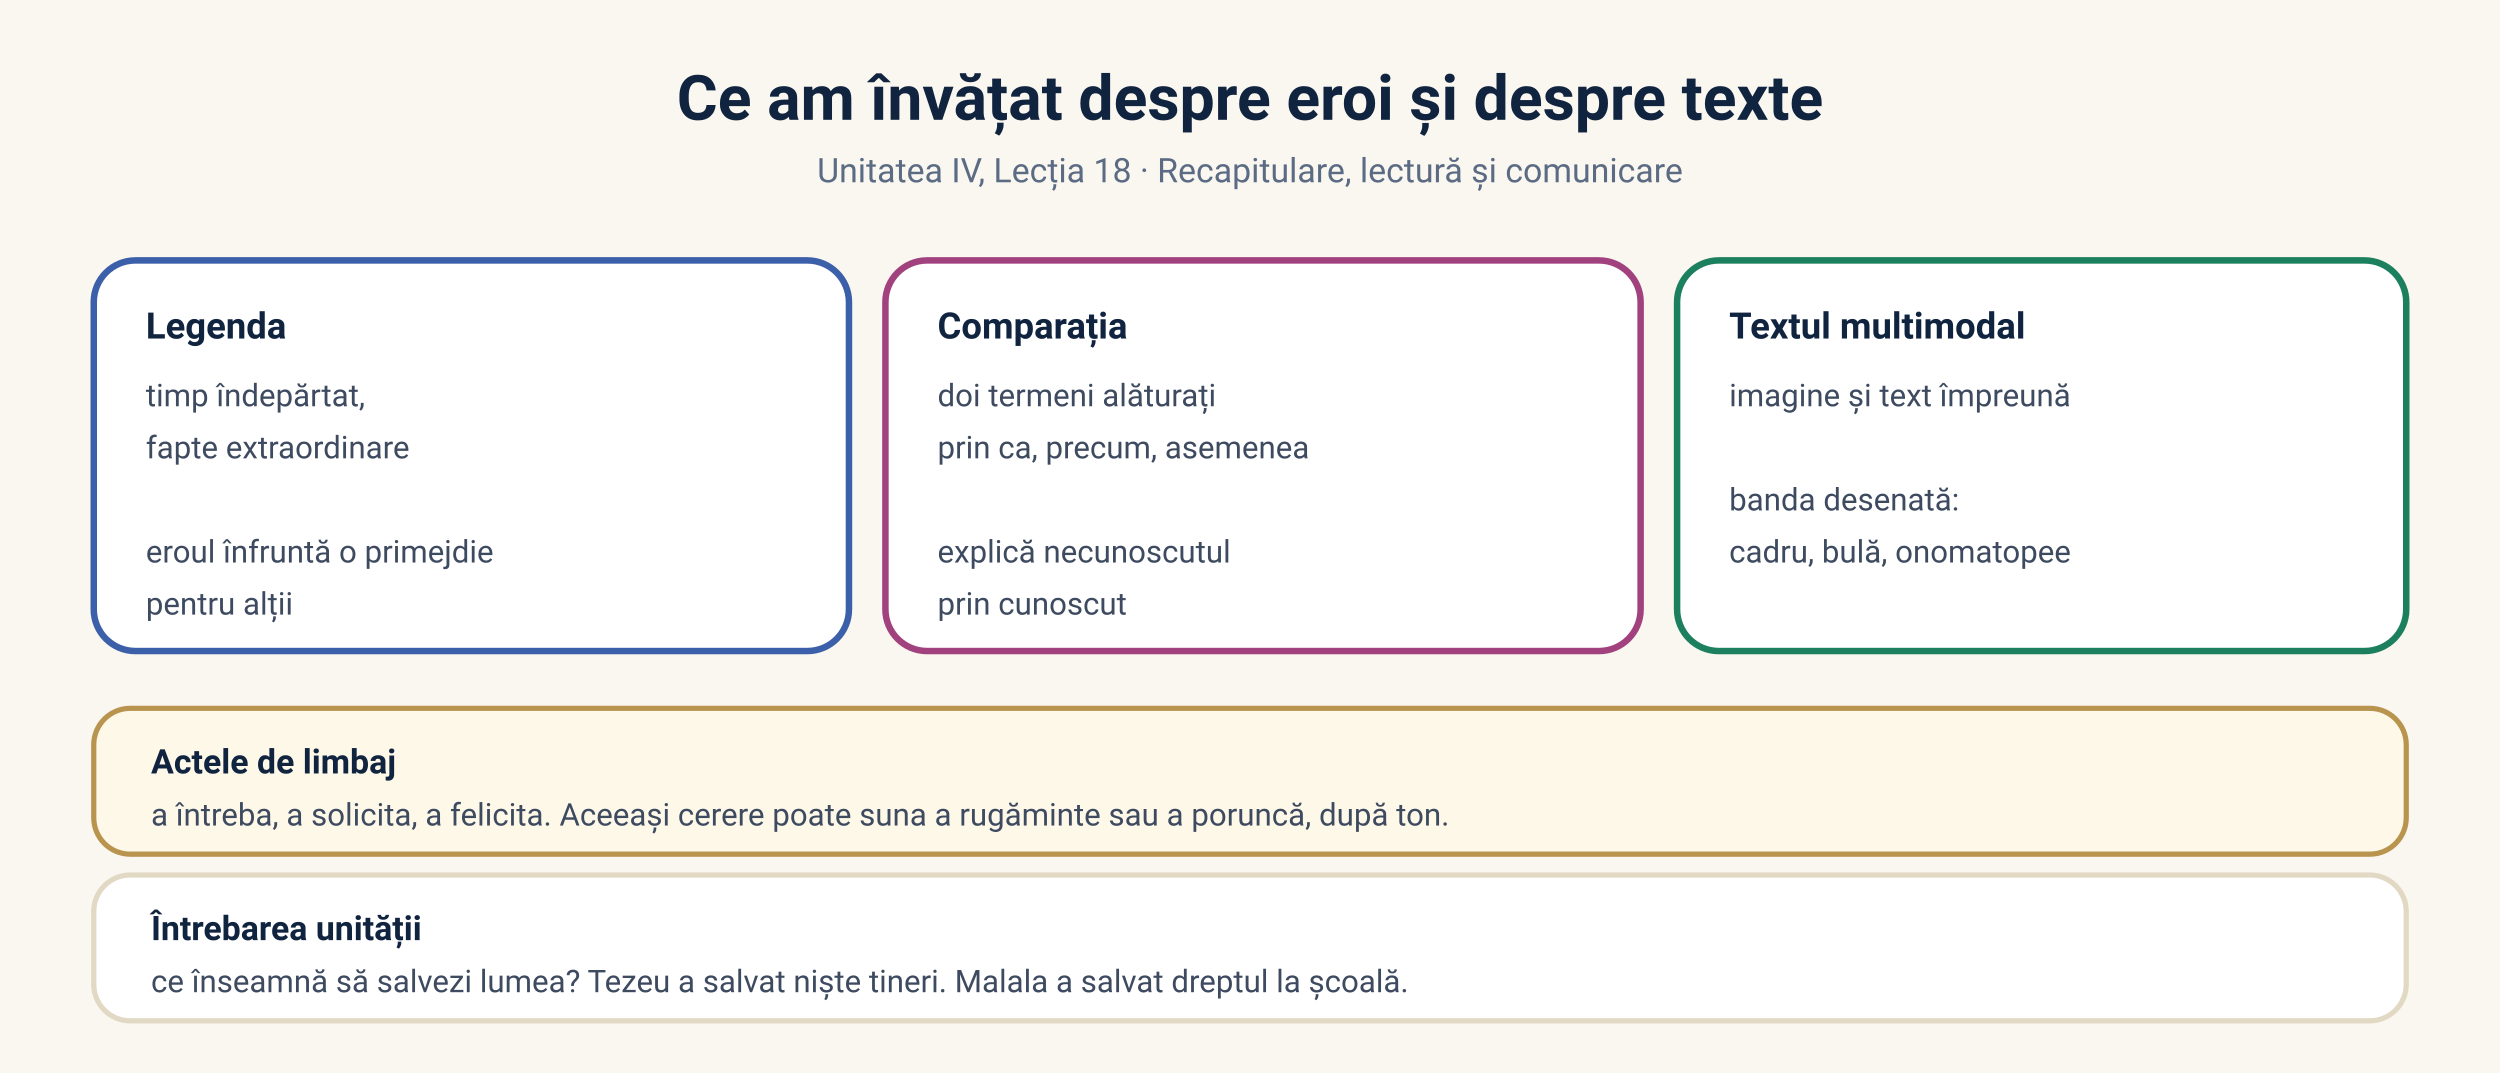
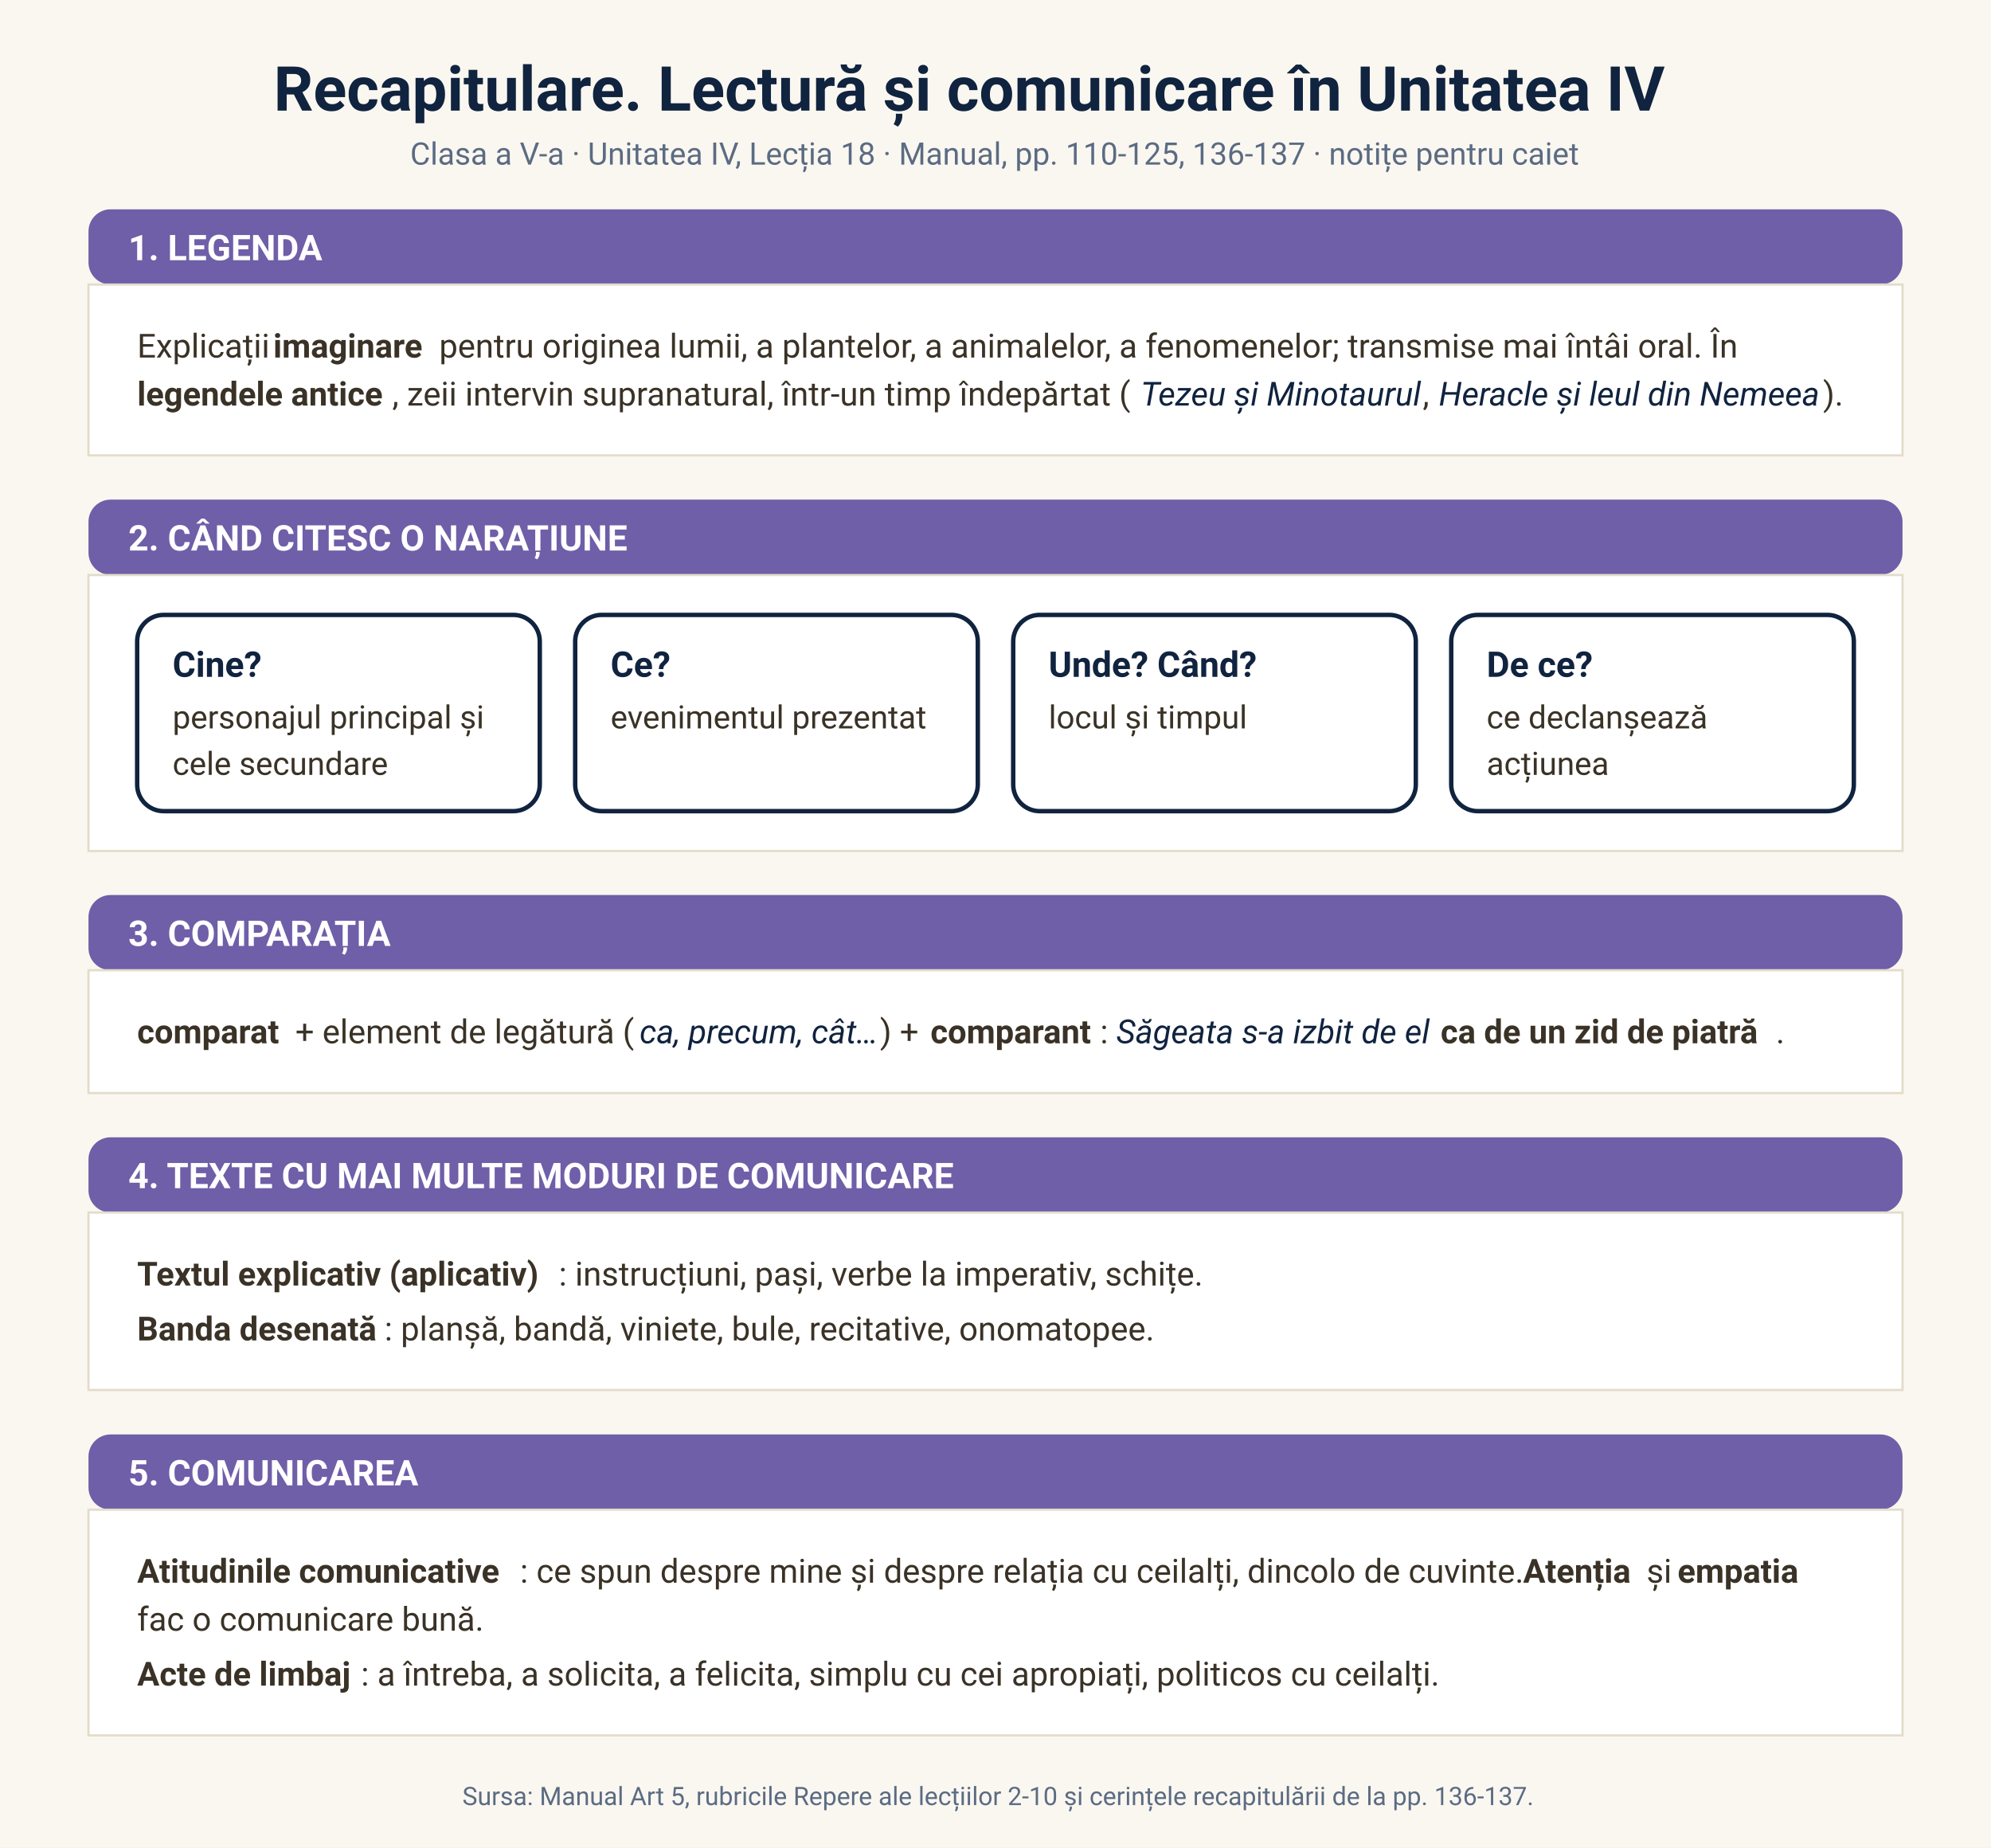
- <svg xmlns="http://www.w3.org/2000/svg" viewBox="0 0 960 412" font-family="'Segoe UI', 'Plus Jakarta Sans', -apple-system, Roboto, sans-serif">
-   <rect width="960" height="412" fill="#faf7f0" />
-   <text x="480" y="46" text-anchor="middle" font-size="24" font-weight="700" fill="#10233f">Ce am învățat despre eroi și despre texte</text>
-   <text x="480" y="70" text-anchor="middle" font-size="13" fill="#5b6b83">Unitatea IV, Lecția 18 · Recapitulare, lectură și comunicare</text>
-   <rect x="36" y="100" width="290" height="150" rx="16" fill="#ffffff" stroke="#3b5fa8" stroke-width="2.5" />
-   <text x="56" y="130" font-size="14" font-weight="700" fill="#10233f">Legenda</text>
-   <text x="56" y="156" font-size="12" fill="#3d4a5f">timp îndepărtat,</text>
-   <text x="56" y="176" font-size="12" fill="#3d4a5f">fapte extraordinare</text>
-   <text x="56" y="196" font-size="12" fill="#3d4a5f" />
-   <text x="56" y="216" font-size="12" fill="#3d4a5f">eroul înfruntă o primejdie</text>
-   <text x="56" y="236" font-size="12" fill="#3d4a5f">pentru alții</text>
-   <rect x="340" y="100" width="290" height="150" rx="16" fill="#ffffff" stroke="#a1417e" stroke-width="2.5" />
-   <text x="360" y="130" font-size="14" font-weight="700" fill="#10233f">Comparația</text>
-   <text x="360" y="156" font-size="12" fill="#3d4a5f">doi termeni alăturați</text>
-   <text x="360" y="176" font-size="12" fill="#3d4a5f">prin ca, precum, asemenea</text>
-   <text x="360" y="196" font-size="12" fill="#3d4a5f" />
-   <text x="360" y="216" font-size="12" fill="#3d4a5f">explică necunoscutul</text>
-   <text x="360" y="236" font-size="12" fill="#3d4a5f">prin cunoscut</text>
-   <rect x="644" y="100" width="280" height="150" rx="16" fill="#ffffff" stroke="#1c7f5e" stroke-width="2.5" />
-   <text x="664" y="130" font-size="14" font-weight="700" fill="#10233f">Textul multimodal</text>
-   <text x="664" y="156" font-size="12" fill="#3d4a5f">imagine și text împreună</text>
-   <text x="664" y="176" font-size="12" fill="#3d4a5f" />
-   <text x="664" y="196" font-size="12" fill="#3d4a5f">banda desenată:</text>
-   <text x="664" y="216" font-size="12" fill="#3d4a5f">cadru, bulă, onomatopee</text>
-   <rect x="36" y="272" width="888" height="56" rx="14" fill="#fef8e9" stroke="#b8944f" stroke-width="2" />
-   <text x="58" y="297" font-size="13" font-weight="700" fill="#10233f">Actele de limbaj</text>
-   <text x="58" y="317" font-size="12" fill="#3d4a5f">a întreba, a solicita, a felicita. Aceeași cerere poate suna a rugăminte sau a poruncă, după ton.</text>
-   <rect x="36" y="336" width="888" height="56" rx="14" fill="#ffffff" stroke="#e2d9c4" stroke-width="2" />
-   <text x="58" y="361" font-size="13" font-weight="700" fill="#10233f">Întrebarea unității</text>
-   <text x="58" y="381" font-size="12" fill="#3d4a5f">ce înseamnă să salvezi lumea? Tezeu a salvat niște tineri. Malala a salvat dreptul la școală.</text>
+ <svg xmlns="http://www.w3.org/2000/svg" viewBox="0 0 900 835" font-family="'Segoe UI', 'Plus Jakarta Sans', -apple-system, Roboto, sans-serif">
+   <rect width="900" height="835" fill="#faf7f0" />
+   <text x="123.7" y="50.0" font-size="28" fill="#10233f" font-weight="700" textLength="654.4" lengthAdjust="spacing">Recapitulare. Lectură și comunicare în Unitatea IV</text>
+   <text x="185.4" y="74.4" font-size="14" fill="#5b6b83" textLength="529.2" lengthAdjust="spacing">Clasa a V-a · Unitatea IV, Lecția 18 · Manual, pp. 110-125, 136-137 · notițe pentru caiet</text>
+   <rect x="40" y="94.6" width="820" height="34" rx="10" fill="#6f5ea8" />
+   <text x="58" y="117.6" font-size="16" font-weight="700" fill="#ffffff">1. LEGENDA</text>
+   <rect x="40" y="128.6" width="820" height="77.2" fill="#ffffff" stroke="#e3dccb" />
+   <text x="62.0" y="161.6" font-size="15" fill="#3a3226" textLength="57.5" lengthAdjust="spacing">Explicații</text>
+   <text x="123.5" y="161.6" font-size="15" fill="#3a3226" font-weight="700" textLength="71.0" lengthAdjust="spacing">imaginare</text>
+   <text x="198.5" y="161.6" font-size="15" fill="#3a3226" textLength="589.9" lengthAdjust="spacing">pentru originea lumii, a plantelor, a animalelor, a fenomenelor; transmise mai întâi oral. În</text>
+   <text x="62.0" y="183.3" font-size="15" fill="#3a3226" font-weight="700" textLength="115.3" lengthAdjust="spacing">legendele antice</text>
+   <text x="177.3" y="183.3" font-size="15" fill="#3a3226" textLength="338.2" lengthAdjust="spacing">, zeii intervin supranatural, într-un timp îndepărtat (</text>
+   <text x="515.6" y="183.3" font-size="15" fill="#10233f" font-style="italic" textLength="127.5" lengthAdjust="spacing">Tezeu și Minotaurul</text>
+   <text x="643.1" y="183.3" font-size="15" fill="#3a3226" textLength="3.3" lengthAdjust="spacing">,</text>
+   <text x="650.4" y="183.3" font-size="15" fill="#10233f" font-style="italic" textLength="173.7" lengthAdjust="spacing">Heracle și leul din Nemeea</text>
+   <text x="824.1" y="183.3" font-size="15" fill="#3a3226" textLength="7.8" lengthAdjust="spacing">).</text>
+   <rect x="40" y="225.8" width="820" height="34" rx="10" fill="#6f5ea8" />
+   <text x="58" y="248.8" font-size="16" font-weight="700" fill="#ffffff">2. CÂND CITESC O NARAȚIUNE</text>
+   <rect x="40" y="259.9" width="820" height="124.7" fill="#ffffff" stroke="#e3dccb" />
+   <rect x="62.0" y="277.9" width="182.0" height="88.7" rx="12" fill="#ffffff" stroke="#10233f" stroke-width="2" />
+   <text x="78.0" y="305.9" font-size="16" fill="#10233f" font-weight="700" textLength="39.8" lengthAdjust="spacing">Cine?</text>
+   <text x="78.0" y="329.2" font-size="14.5" fill="#3a3226" textLength="139.1" lengthAdjust="spacing">personajul principal și</text>
+   <text x="78.0" y="350.2" font-size="14.5" fill="#3a3226" textLength="94.5" lengthAdjust="spacing">cele secundare</text>
+   <rect x="260.0" y="277.9" width="182.0" height="88.7" rx="12" fill="#ffffff" stroke="#10233f" stroke-width="2" />
+   <text x="276.0" y="305.9" font-size="16" fill="#10233f" font-weight="700" textLength="25.6" lengthAdjust="spacing">Ce?</text>
+   <text x="276.0" y="329.2" font-size="14.5" fill="#3a3226" textLength="143.4" lengthAdjust="spacing">evenimentul prezentat</text>
+   <rect x="458.0" y="277.9" width="182.0" height="88.7" rx="12" fill="#ffffff" stroke="#10233f" stroke-width="2" />
+   <text x="474.0" y="305.9" font-size="16" fill="#10233f" font-weight="700" textLength="96.6" lengthAdjust="spacing">Unde? Când?</text>
+   <text x="474.0" y="329.2" font-size="14.5" fill="#3a3226" textLength="89.0" lengthAdjust="spacing">locul și timpul</text>
+   <rect x="656.0" y="277.9" width="182.0" height="88.7" rx="12" fill="#ffffff" stroke="#10233f" stroke-width="2" />
+   <text x="672.0" y="305.9" font-size="16" fill="#10233f" font-weight="700" textLength="48.3" lengthAdjust="spacing">De ce?</text>
+   <text x="672.0" y="329.2" font-size="14.5" fill="#3a3226" textLength="95.0" lengthAdjust="spacing">ce declanșează</text>
+   <text x="672.0" y="350.2" font-size="14.5" fill="#3a3226" textLength="53.9" lengthAdjust="spacing">acțiunea</text>
+   <rect x="40" y="404.5" width="820" height="34" rx="10" fill="#6f5ea8" />
+   <text x="58" y="427.5" font-size="16" font-weight="700" fill="#ffffff">3. COMPARAȚIA</text>
+   <rect x="40" y="438.5" width="820" height="55.5" fill="#ffffff" stroke="#e3dccb" />
+   <text x="62.0" y="471.5" font-size="15" fill="#3a3226" font-weight="700" textLength="67.5" lengthAdjust="spacing">comparat</text>
+   <text x="133.5" y="471.5" font-size="15" fill="#3a3226" textLength="155.6" lengthAdjust="spacing">+ element de legătură (</text>
+   <text x="289.1" y="471.5" font-size="15" fill="#10233f" font-style="italic" textLength="108.8" lengthAdjust="spacing">ca, precum, cât…</text>
+   <text x="397.8" y="471.5" font-size="15" fill="#3a3226" textLength="18.8" lengthAdjust="spacing">) +</text>
+   <text x="420.6" y="471.5" font-size="15" fill="#3a3226" font-weight="700" textLength="76.6" lengthAdjust="spacing">comparant</text>
+   <text x="497.3" y="471.5" font-size="15" fill="#3a3226" textLength="3.3" lengthAdjust="spacing">:</text>
+   <text x="504.6" y="471.5" font-size="15" fill="#10233f" font-style="italic" textLength="142.5" lengthAdjust="spacing">Săgeata s-a izbit de el</text>
+   <text x="651.2" y="471.5" font-size="15" fill="#3a3226" font-weight="700" textLength="151.7" lengthAdjust="spacing">ca de un zid de piatră</text>
+   <text x="802.8" y="471.5" font-size="15" fill="#3a3226" textLength="3.3" lengthAdjust="spacing">.</text>
+   <rect x="40" y="514.0" width="820" height="34" rx="10" fill="#6f5ea8" />
+   <text x="58" y="537.0" font-size="16" font-weight="700" fill="#ffffff">4. TEXTE CU MAI MULTE MODURI DE COMUNICARE</text>
+   <rect x="40" y="548.0" width="820" height="80.2" fill="#ffffff" stroke="#e3dccb" />
+   <text x="62.0" y="581.0" font-size="15" fill="#3a3226" font-weight="700" textLength="190.6" lengthAdjust="spacing">Textul explicativ (aplicativ)</text>
+   <text x="252.6" y="581.0" font-size="15" fill="#3a3226" textLength="289.2" lengthAdjust="spacing">: instrucțiuni, pași, verbe la imperativ, schițe.</text>
+   <text x="62.0" y="605.8" font-size="15" fill="#3a3226" font-weight="700" textLength="111.8" lengthAdjust="spacing">Banda desenată</text>
+   <text x="173.8" y="605.8" font-size="15" fill="#3a3226" textLength="349.2" lengthAdjust="spacing">: planșă, bandă, viniete, bule, recitative, onomatopee.</text>
+   <rect x="40" y="648.3" width="820" height="34" rx="10" fill="#6f5ea8" />
+   <text x="58" y="671.3" font-size="16" font-weight="700" fill="#ffffff">5. COMUNICAREA</text>
+   <rect x="40" y="682.3" width="820" height="102.0" fill="#ffffff" stroke="#e3dccb" />
+   <text x="62.0" y="715.3" font-size="15" fill="#3a3226" font-weight="700" textLength="173.1" lengthAdjust="spacing">Atitudinile comunicative</text>
+   <text x="235.1" y="715.3" font-size="15" fill="#3a3226" textLength="449.4" lengthAdjust="spacing">: ce spun despre mine și despre relația cu ceilalți, dincolo de cuvinte.</text>
+   <text x="688.5" y="715.3" font-size="15" fill="#3a3226" font-weight="700" textLength="51.7" lengthAdjust="spacing">Atenția</text>
+   <text x="744.3" y="715.3" font-size="15" fill="#3a3226" textLength="9.9" lengthAdjust="spacing">și</text>
+   <text x="758.3" y="715.3" font-size="15" fill="#3a3226" font-weight="700" textLength="57.4" lengthAdjust="spacing">empatia</text>
+   <text x="62.0" y="737.0" font-size="15" fill="#3a3226" textLength="154.0" lengthAdjust="spacing">fac o comunicare bună.</text>
+   <text x="62.0" y="761.8" font-size="15" fill="#3a3226" font-weight="700" textLength="101.2" lengthAdjust="spacing">Acte de limbaj</text>
+   <text x="163.2" y="761.8" font-size="15" fill="#3a3226" textLength="480.6" lengthAdjust="spacing">: a întreba, a solicita, a felicita, simplu cu cei apropiați, politicos cu ceilalți.</text>
+   <text x="209.0" y="815.8" font-size="11.5" fill="#5b6b83" textLength="482.1" lengthAdjust="spacing">Sursa: Manual Art 5, rubricile Repere ale lecțiilor 2-10 și cerințele recapitulării de la pp. 136-137.</text>
</svg>
